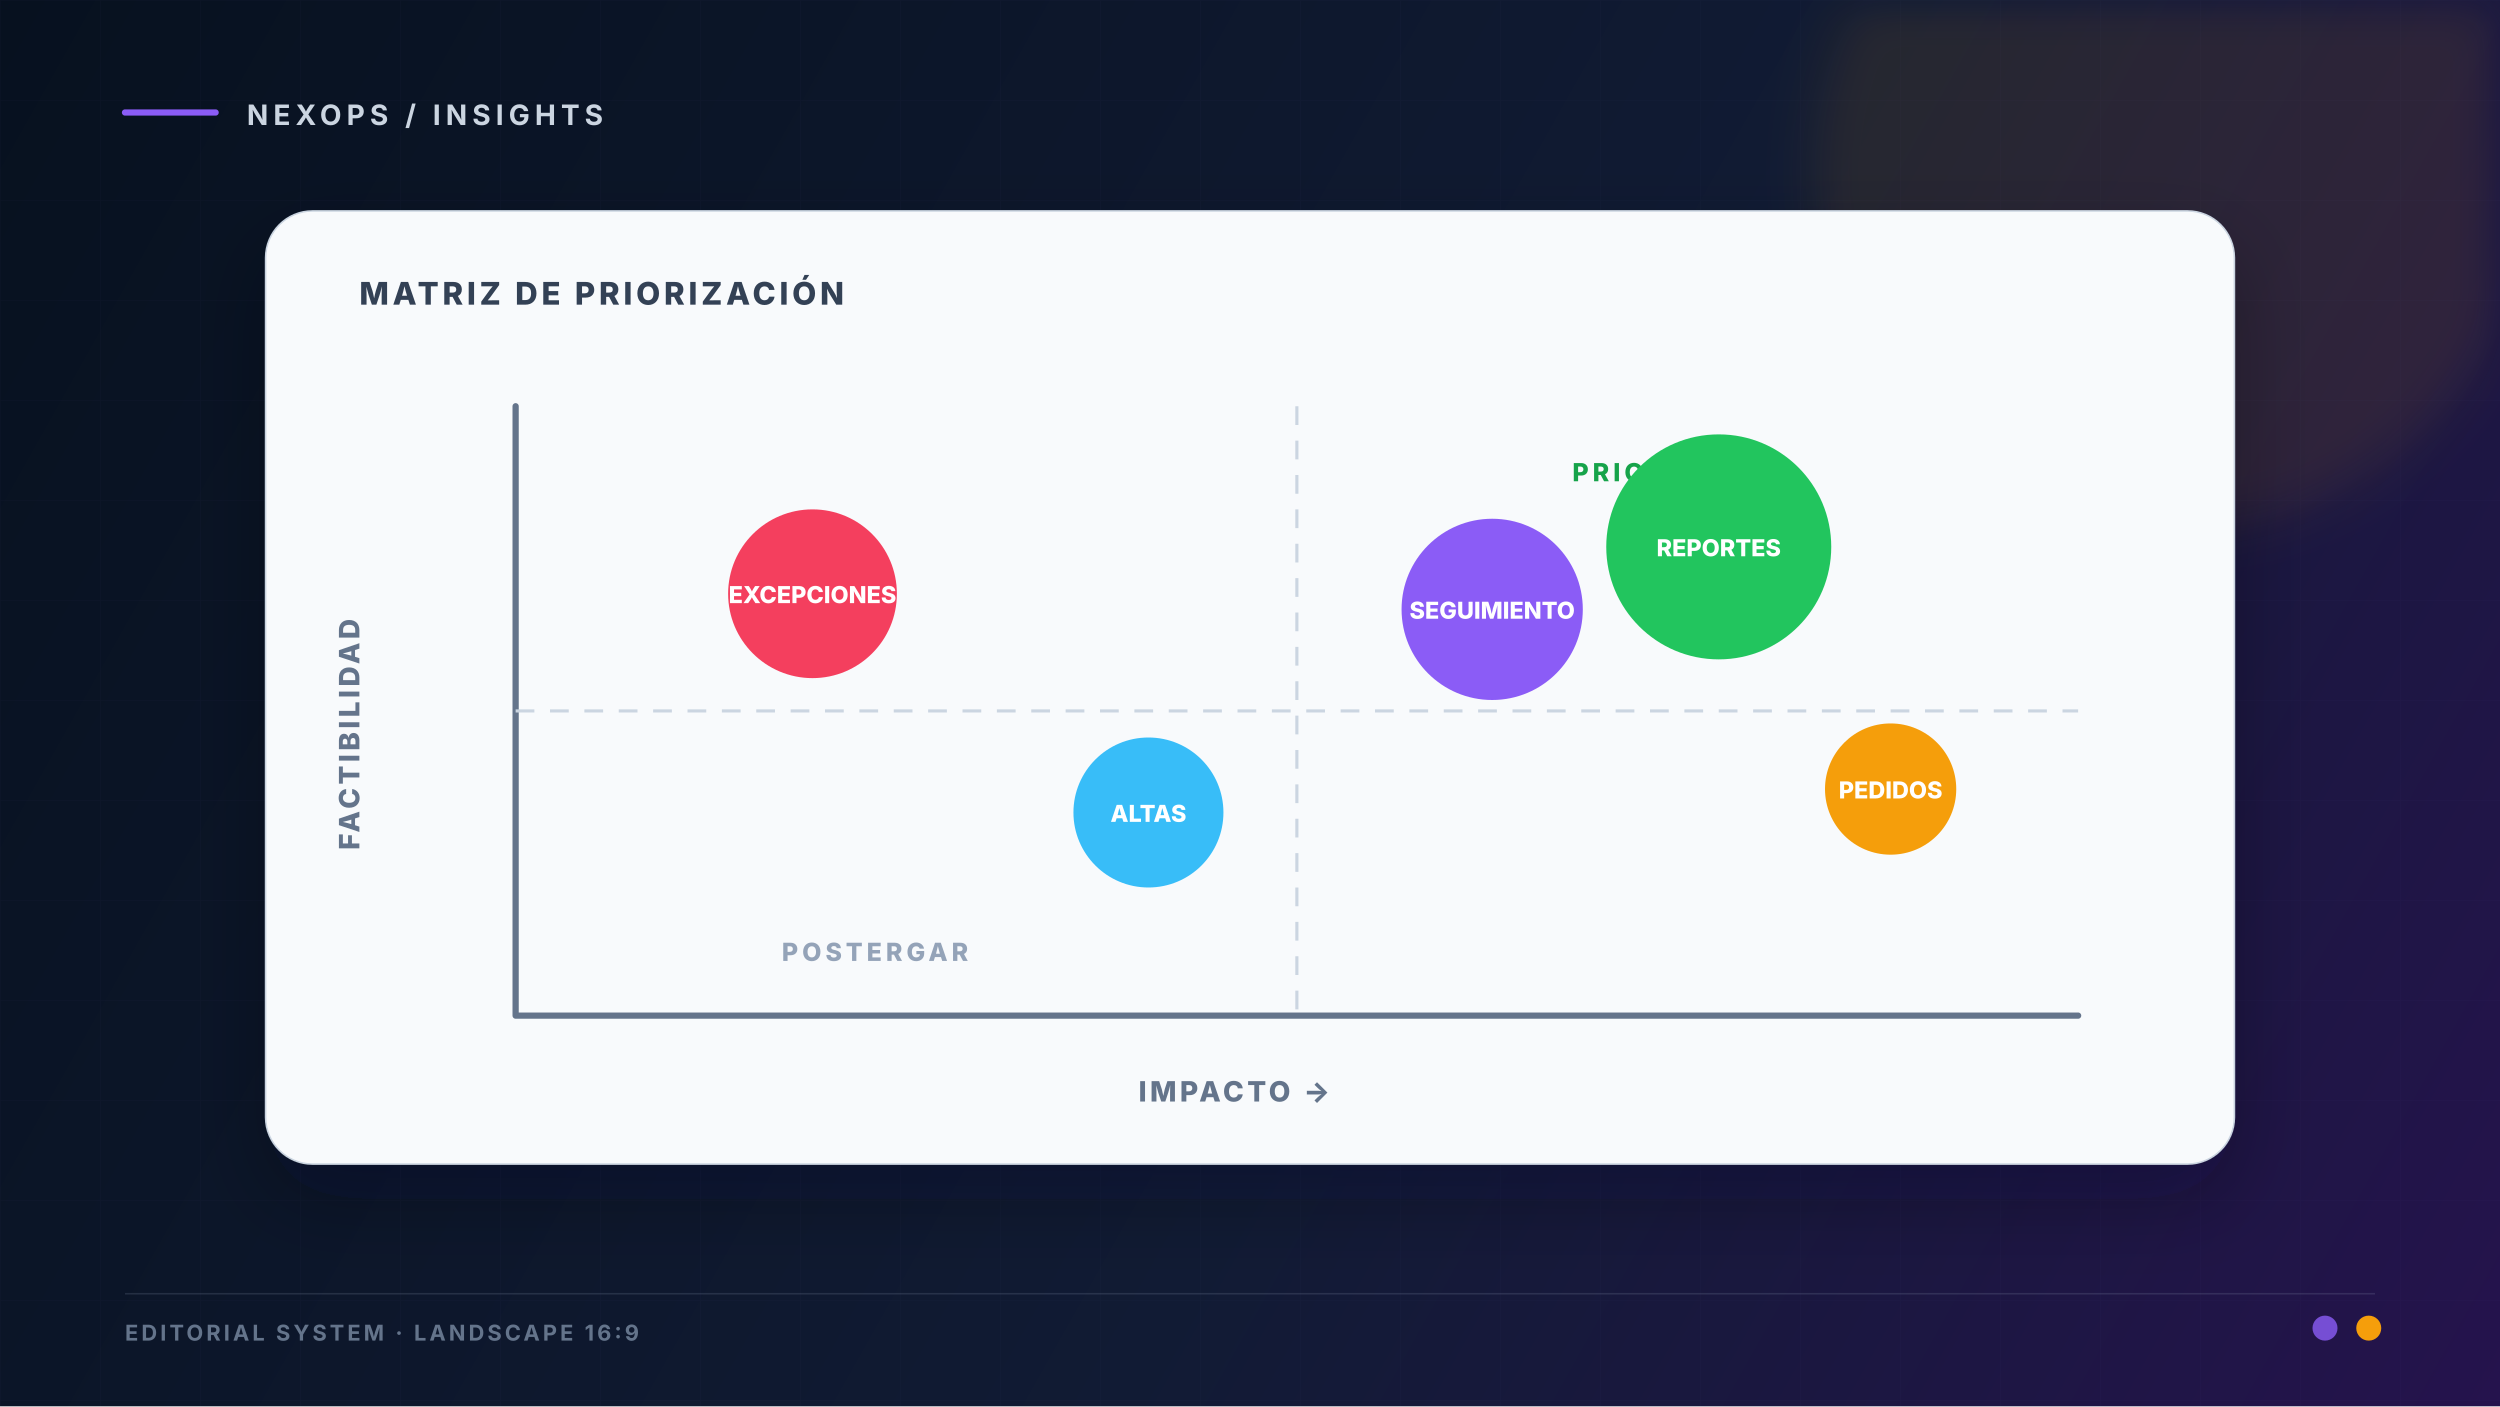
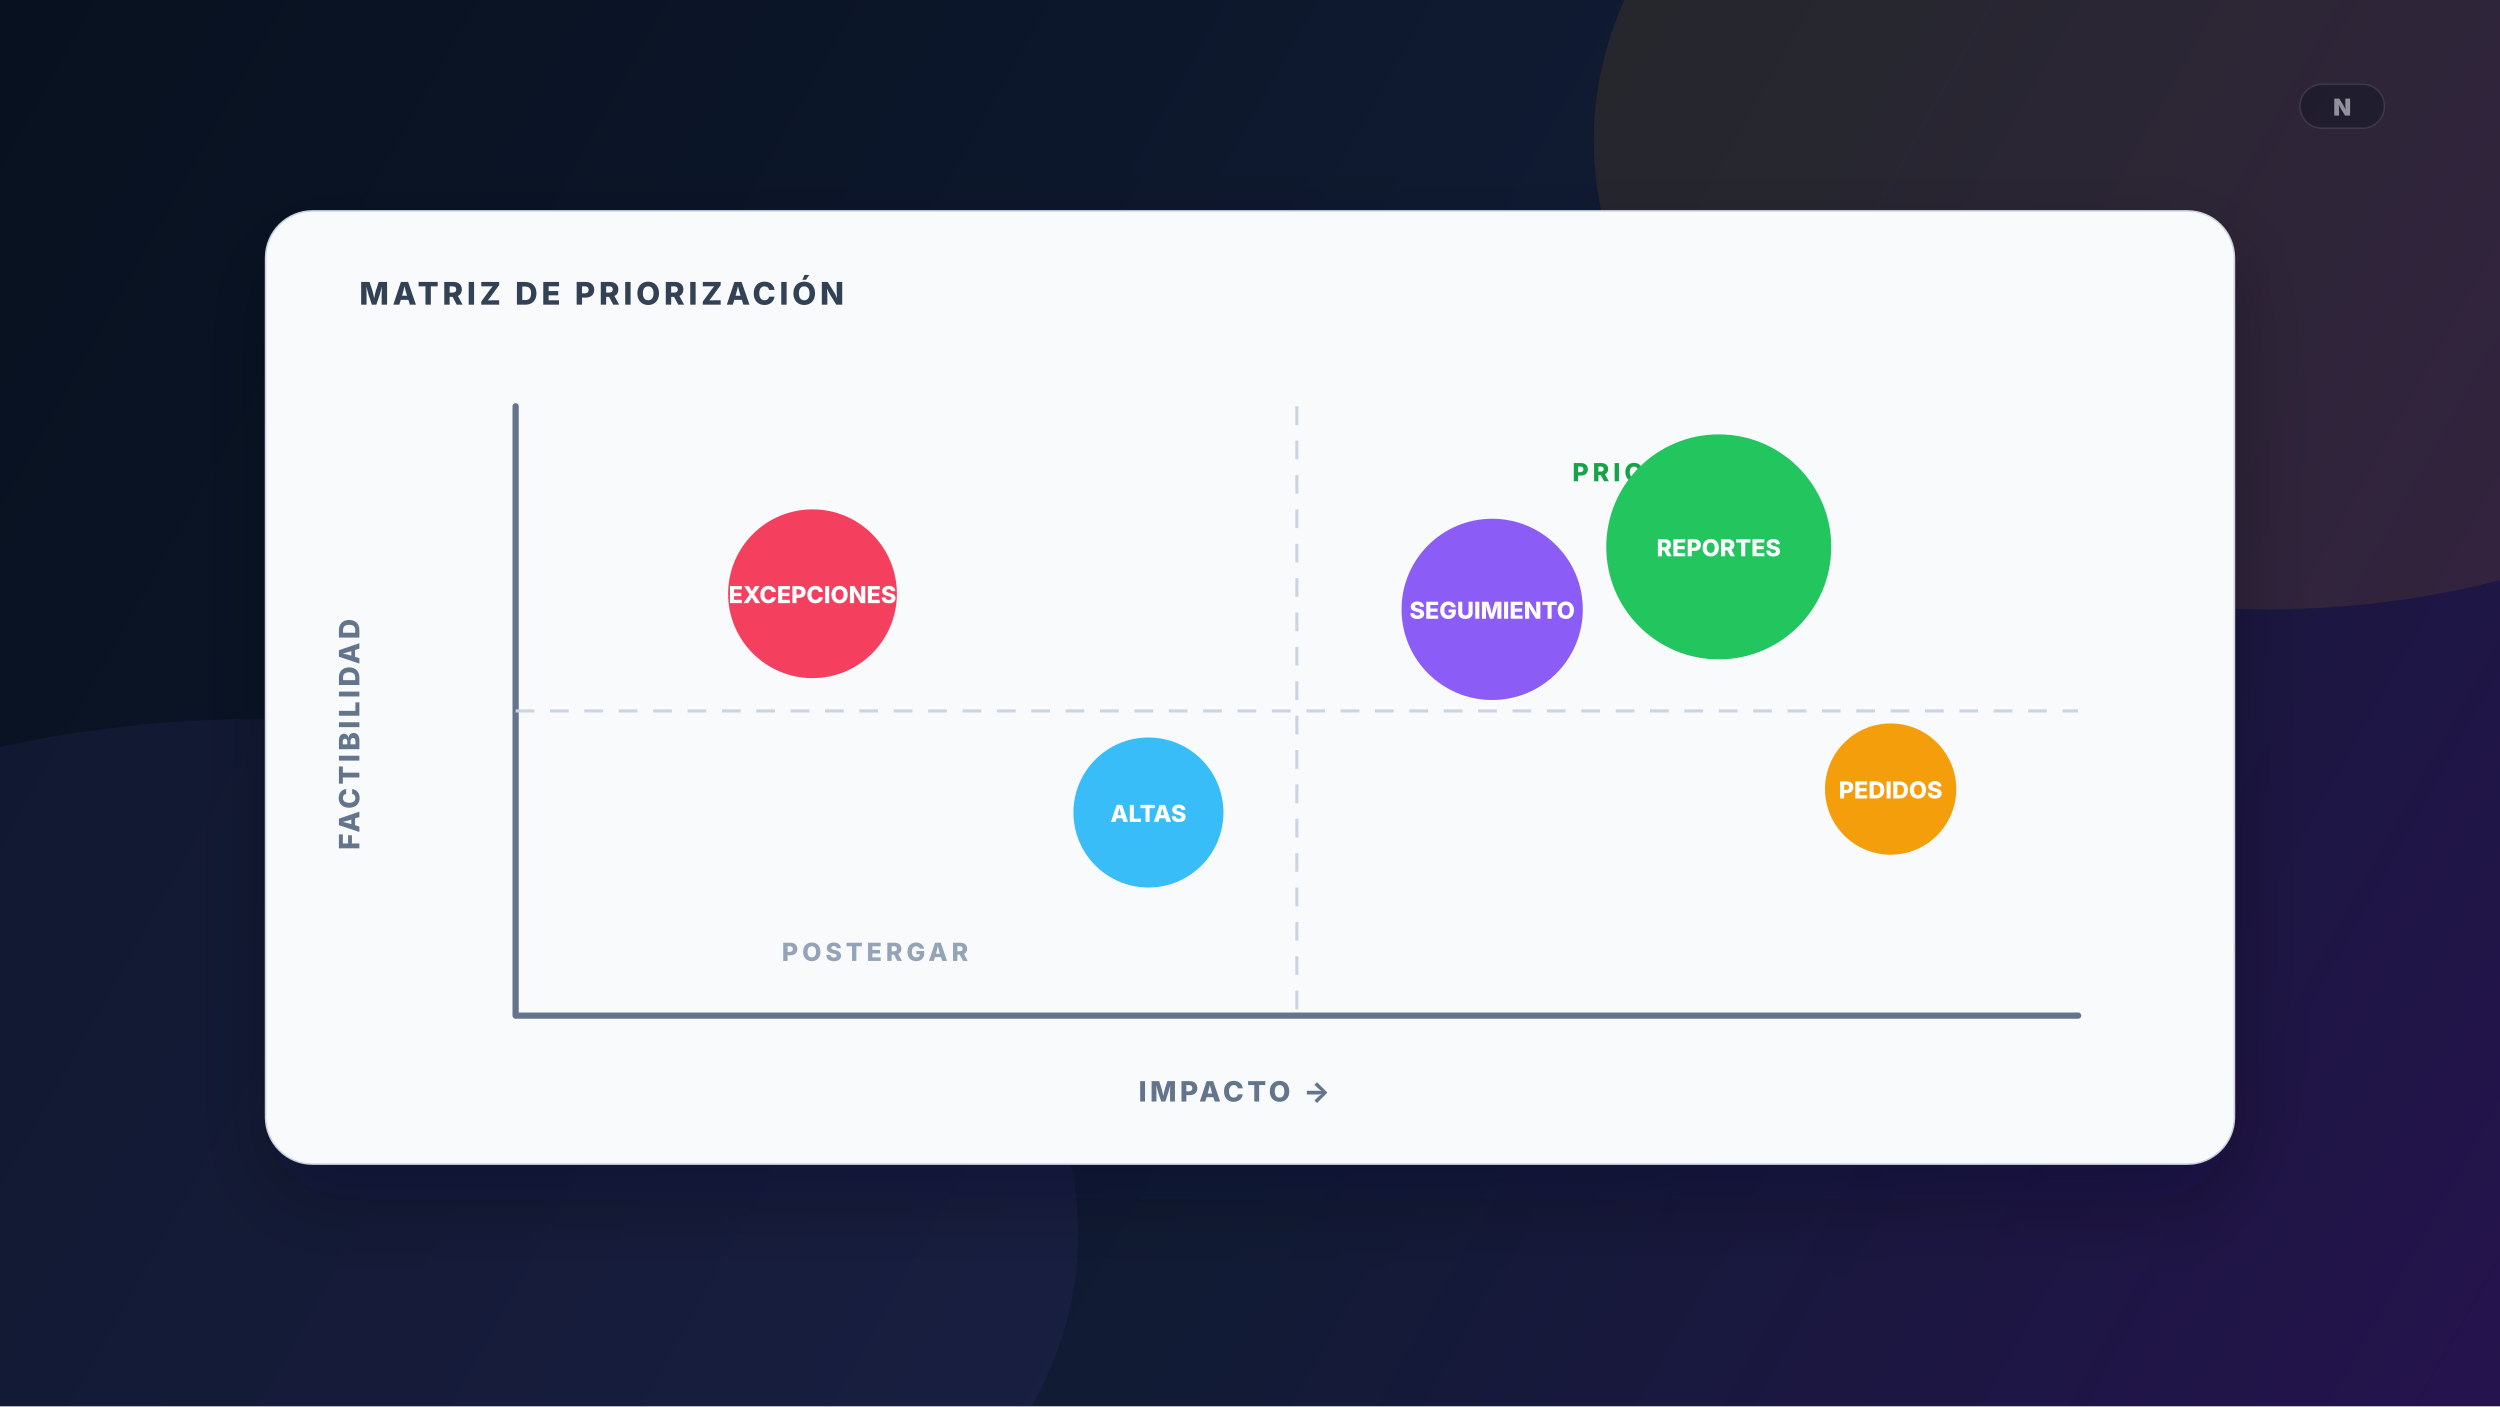
<svg xmlns="http://www.w3.org/2000/svg" width="1600" height="900" viewBox="0 0 1600 900" role="img" aria-labelledby="title desc">
  <defs>
    <linearGradient id="background" x1="0" y1="0" x2="1600" y2="900" gradientUnits="userSpaceOnUse">
      <stop stop-color="#07111f" />
      <stop offset=".58" stop-color="#111b34" />
      <stop offset="1" stop-color="#25134d" />
    </linearGradient>
    <linearGradient id="photoWash" x1="0" y1="0" x2="1600" y2="0" gradientUnits="userSpaceOnUse">
-       <stop stop-color="#020617" stop-opacity=".15" />
-       <stop offset=".55" stop-color="#020617" stop-opacity=".4" />
-       <stop offset="1" stop-color="#020617" stop-opacity=".96" />
+       <stop stop-color="#020617" stop-opacity=".04" />
+       <stop offset=".53" stop-color="#020617" stop-opacity=".28" />
+       <stop offset="1" stop-color="#020617" stop-opacity=".91" />
    </linearGradient>
    <linearGradient id="accent" x1="0" y1="0" x2="1" y2="1">
      <stop stop-color="#f59e0b" />
      <stop offset="1" stop-color="#8b5cf6" />
    </linearGradient>
-     <pattern id="grid" width="64" height="64" patternUnits="userSpaceOnUse">
-       <path d="M64 0H0V64" fill="none" stroke="#64748b" stroke-opacity=".12" />
-     </pattern>
    <filter id="shadow" x="-30%" y="-30%" width="160%" height="160%">
      <feDropShadow dx="0" dy="22" stdDeviation="26" flood-color="#020617" flood-opacity=".28" />
    </filter>
    <filter id="glow" x="-100%" y="-100%" width="300%" height="300%">
      <feGaussianBlur stdDeviation="16" />
    </filter>
  </defs>
  <rect width="1600" height="900" fill="url(#background)" />
-   <rect width="1600" height="900" fill="url(#grid)" opacity=".35" />
-   <circle cx="1390" cy="110" r="230" fill="#f59e0b" opacity=".09" filter="url(#glow)" />
-   <path d="M80 72H138" stroke="#8b5cf6" stroke-width="4" stroke-linecap="round" />
-   <text x="158" y="80" font-family="Inter,Arial,sans-serif" font-size="18" font-weight="750" fill="#cbd5e1" letter-spacing=".18em">NEXOPS  /  INSIGHTS</text>
+   <ellipse cx="170" cy="790" rx="520" ry="330" fill="#8b5cf6" opacity=".07" />
+   <ellipse cx="1450" cy="90" rx="430" ry="300" fill="#f59e0b" opacity=".1" />
  <g>
    <rect x="170" y="135" width="1260" height="610" rx="30" fill="#f8fafc" stroke="#cbd5e1" filter="url(#shadow)" />
    <text x="230" y="195" font-family="Inter,Arial,sans-serif" font-size="20" font-weight="800" fill="#334155" letter-spacing=".12em">MATRIZ DE PRIORIZACIÓN</text>
    <path d="M330 650V260M330 650H1330" stroke="#64748b" stroke-width="4" stroke-linecap="round" />
    <path d="M330 455H1330M830 260V650" stroke="#cbd5e1" stroke-width="2" stroke-dasharray="12 10" />
    <text x="790" y="705" font-family="Inter,Arial,sans-serif" font-size="18" font-weight="800" fill="#64748b" text-anchor="middle" letter-spacing=".12em">IMPACTO →</text>
    <text x="230" y="470" font-family="Inter,Arial,sans-serif" font-size="18" font-weight="800" fill="#64748b" text-anchor="middle" transform="rotate(-90 230 470)" letter-spacing=".12em">FACTIBILIDAD</text>
    <text x="1060" y="308" font-family="Inter,Arial,sans-serif" font-size="16" font-weight="800" fill="#16a34a" text-anchor="middle" letter-spacing=".16em">PRIORIZAR</text>
    <text x="560" y="615" font-family="Inter,Arial,sans-serif" font-size="16" font-weight="800" fill="#94a3b8" text-anchor="middle" letter-spacing=".16em">POSTERGAR</text>
    <circle cx="1100" cy="350" r="72" fill="#22c55e" />
    <text x="1100" y="356" font-family="Inter,Arial,sans-serif" font-size="15" font-weight="800" fill="#ffffff" text-anchor="middle">REPORTES</text>
    <circle cx="955" cy="390" r="58" fill="#8b5cf6" />
    <text x="955" y="396" font-family="Inter,Arial,sans-serif" font-size="15" font-weight="800" fill="#ffffff" text-anchor="middle">SEGUIMIENTO</text>
    <circle cx="735" cy="520" r="48" fill="#38bdf8" />
    <text x="735" y="526" font-family="Inter,Arial,sans-serif" font-size="15" font-weight="800" fill="#ffffff" text-anchor="middle">ALTAS</text>
    <circle cx="520" cy="380" r="54" fill="#f43f5e" />
    <text x="520" y="386" font-family="Inter,Arial,sans-serif" font-size="15" font-weight="800" fill="#ffffff" text-anchor="middle">EXCEPCIONES</text>
    <circle cx="1210" cy="505" r="42" fill="#f59e0b" />
    <text x="1210" y="511" font-family="Inter,Arial,sans-serif" font-size="15" font-weight="800" fill="#ffffff" text-anchor="middle">PEDIDOS</text>
  </g>
-   <path d="M80 828H1520" stroke="#94a3b8" stroke-opacity=".18" />
-   <text x="80" y="858" font-family="Inter,Arial,sans-serif" font-size="14" font-weight="650" fill="#64748b" letter-spacing=".14em">EDITORIAL SYSTEM · LANDSCAPE 16:9</text>
-   <circle cx="1516" cy="850" r="8" fill="#f59e0b" />
-   <circle cx="1488" cy="850" r="8" fill="#8b5cf6" opacity=".8" />
+   <g opacity=".55">
+     <rect x="1472" y="54" width="54" height="28" rx="14" fill="#07111f" fill-opacity=".72" stroke="#ffffff" stroke-opacity=".18" />
+     <text x="1499" y="74" font-family="Inter,Arial,sans-serif" font-size="15" font-weight="850" fill="#e2e8f0" text-anchor="middle">N</text>
+   </g>
</svg>
